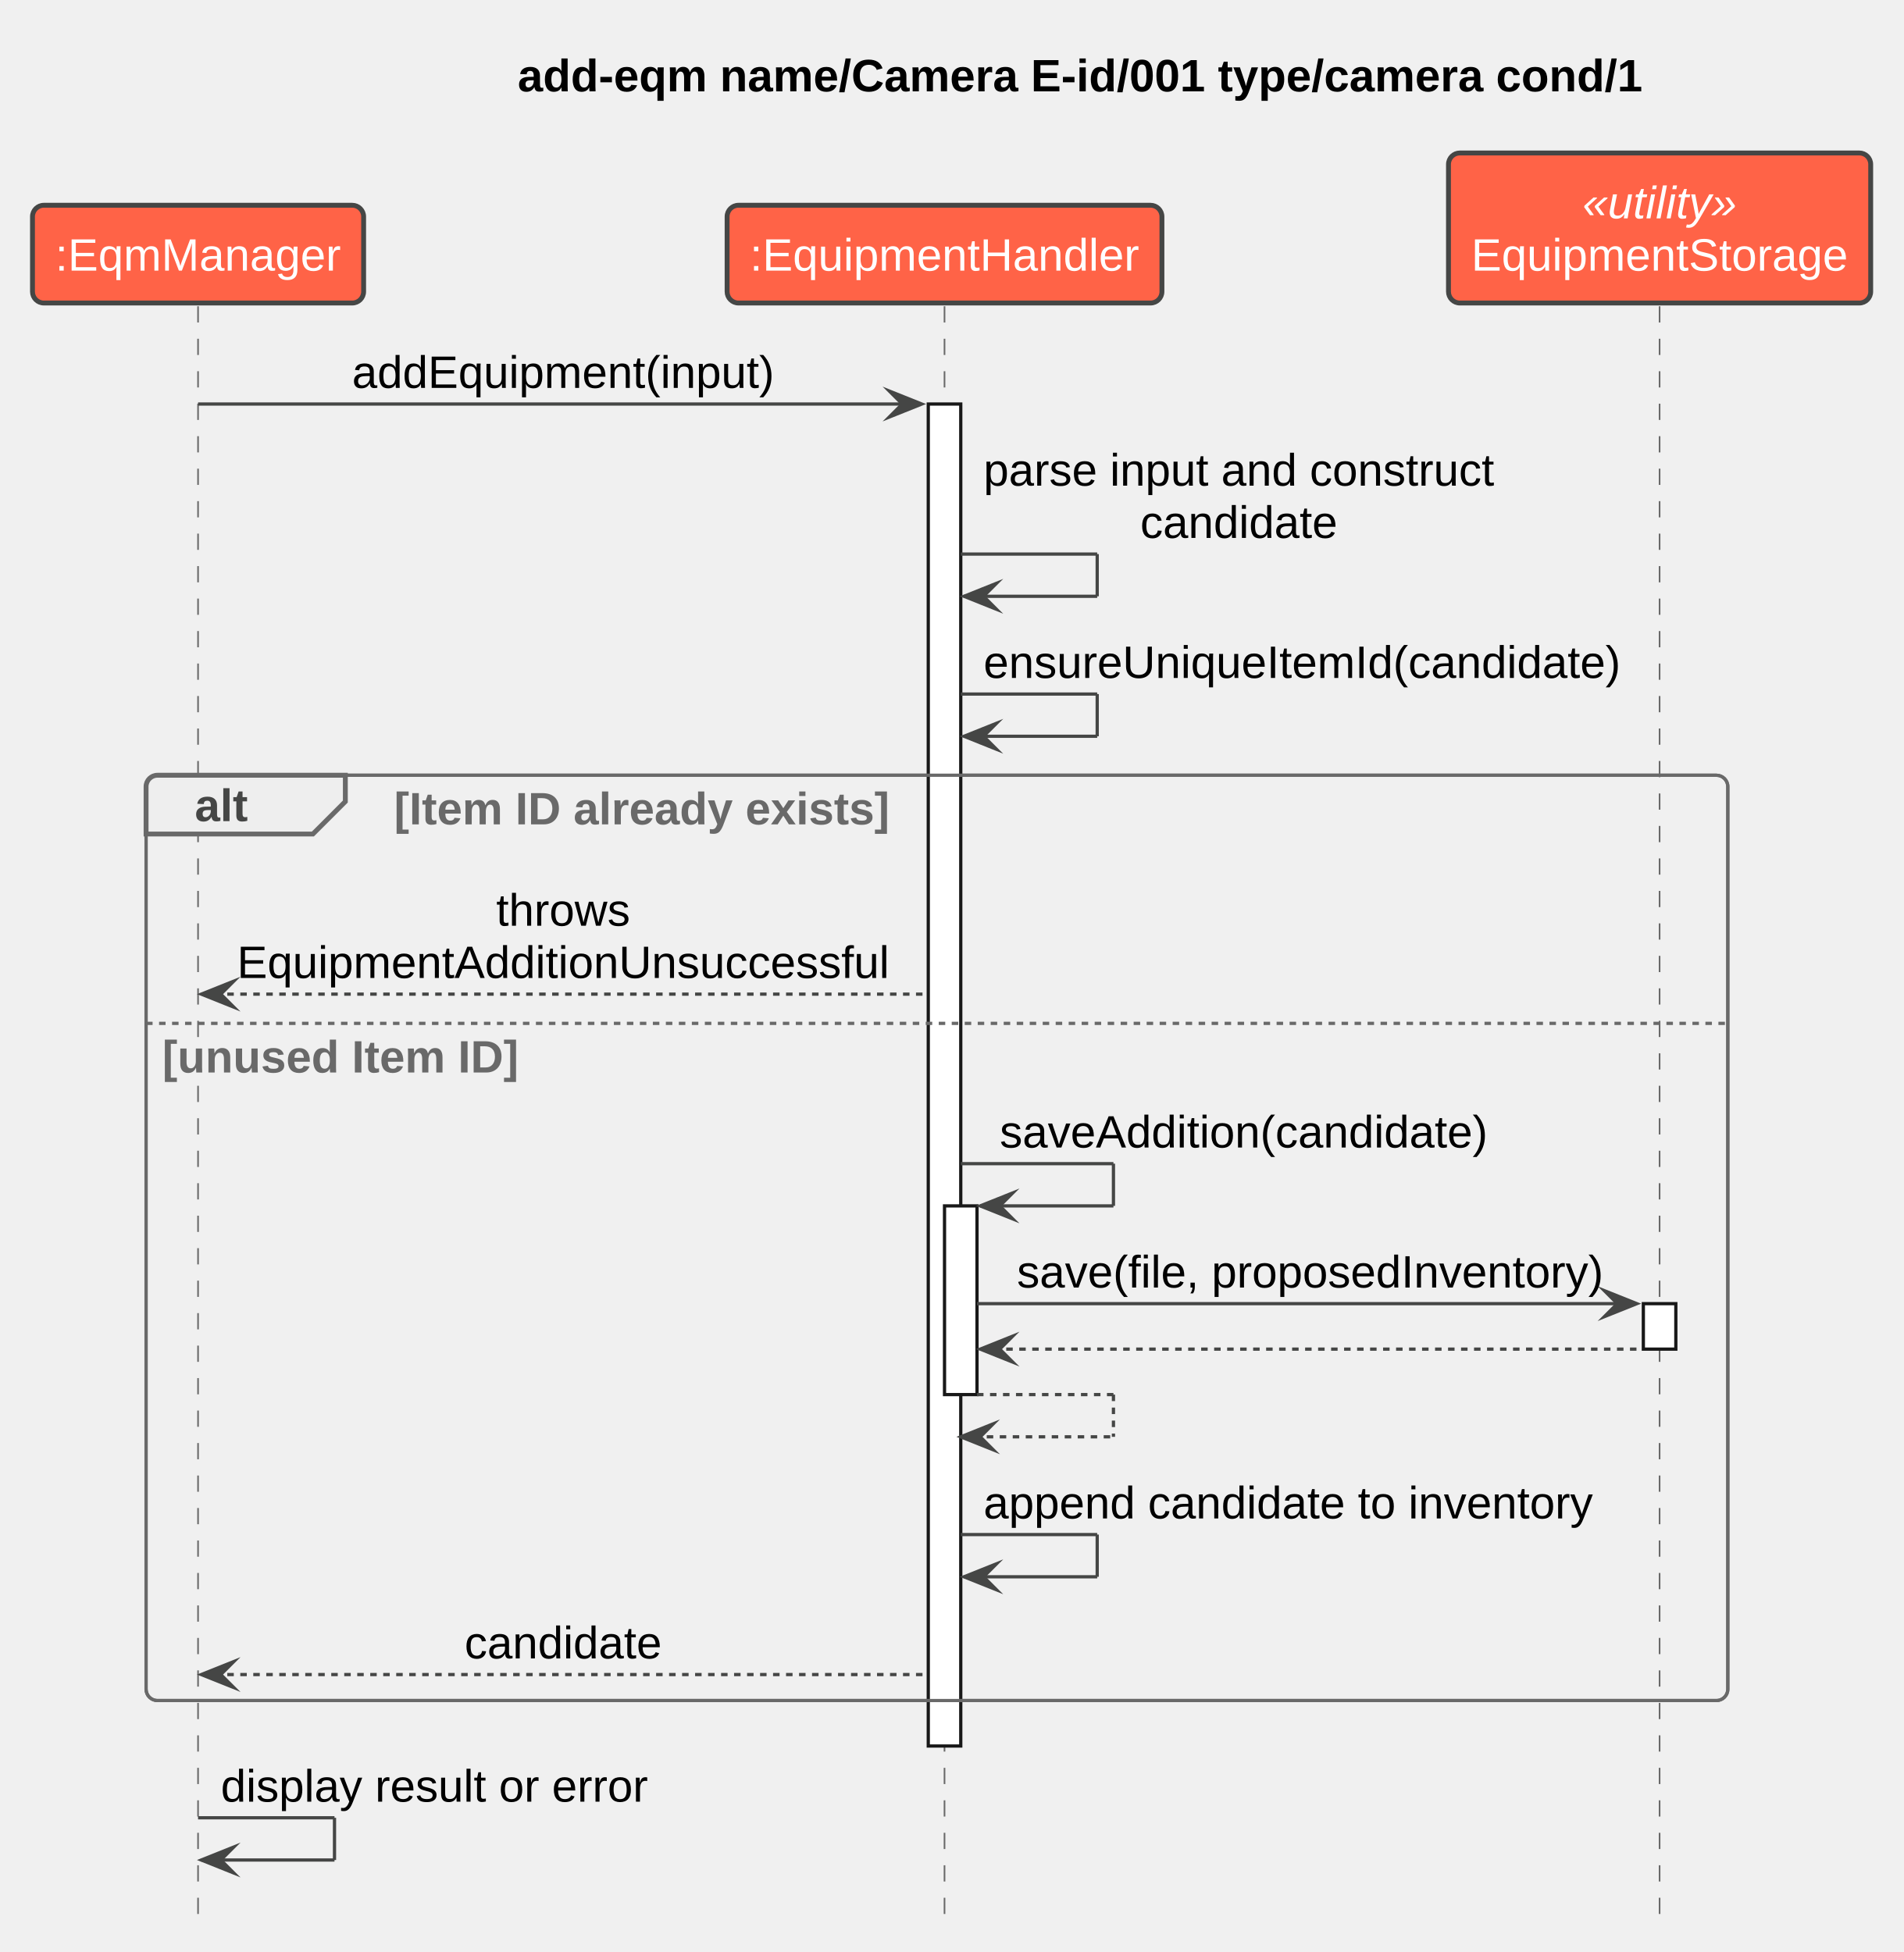
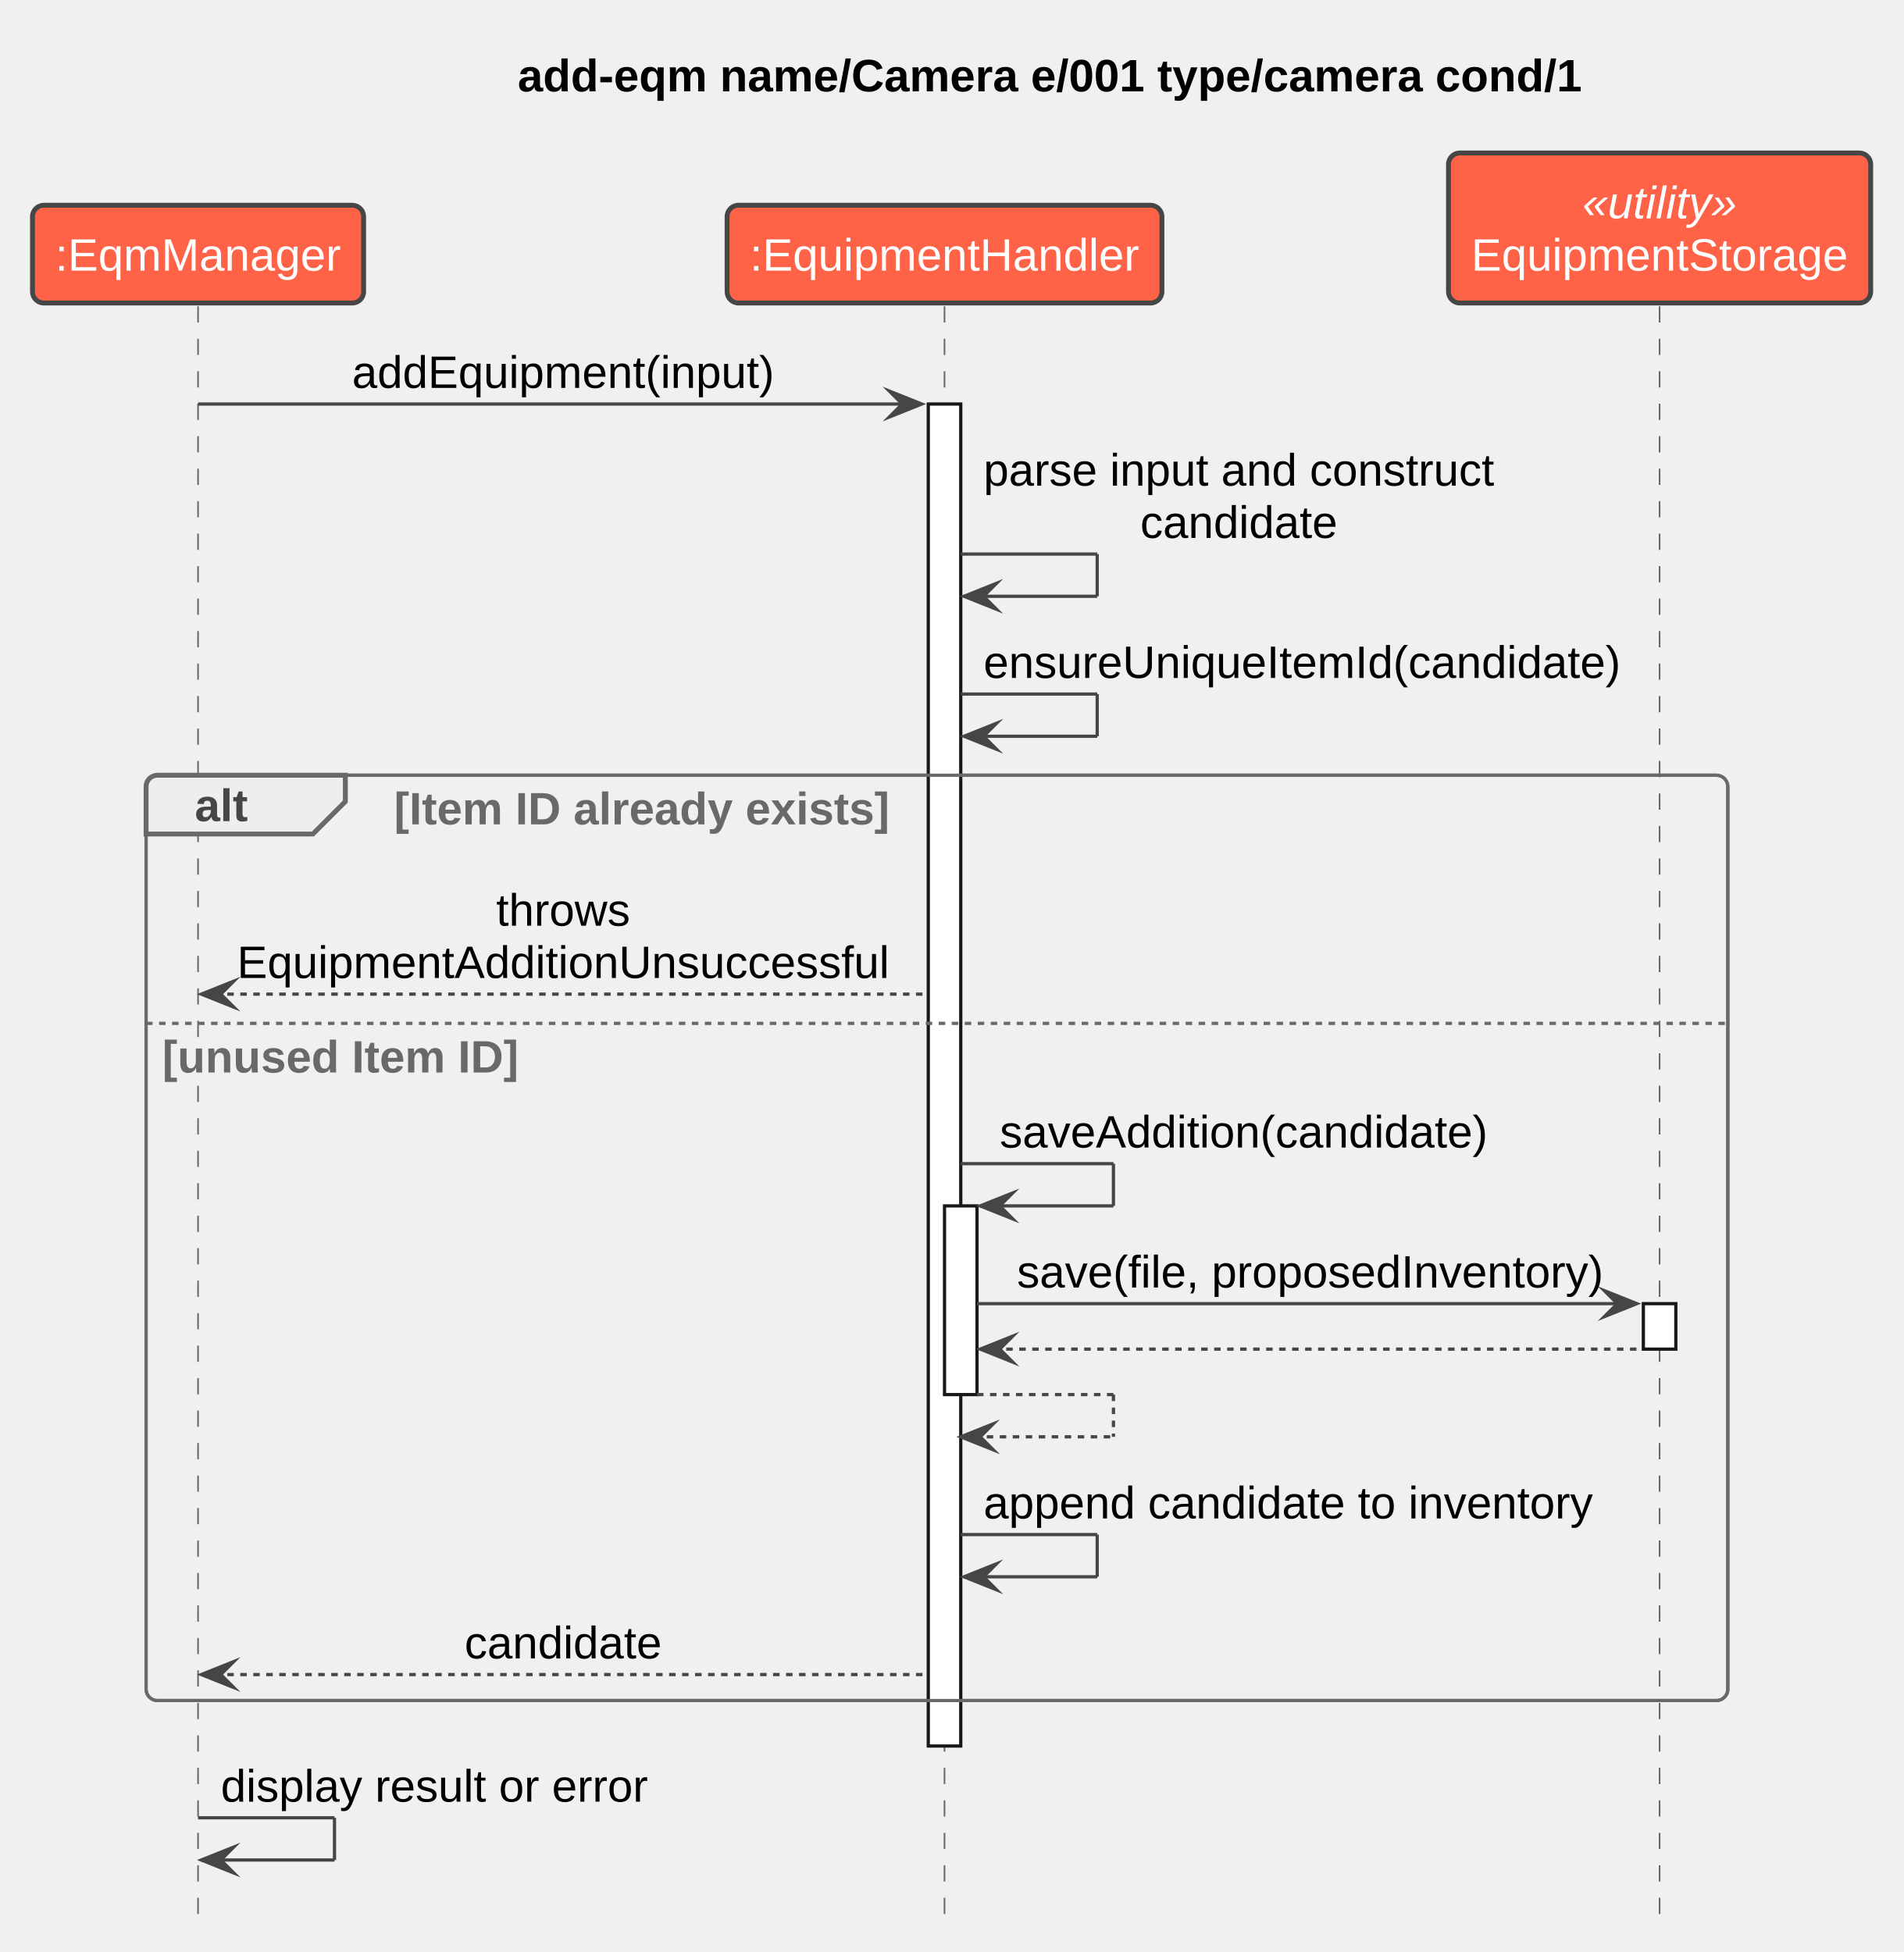
<svg xmlns="http://www.w3.org/2000/svg" version="1.1" data-diagram-type="SEQUENCE" style="width:586px;height:601px;background:#FFFFFF;" width="586px" height="601px" viewBox="0 0 586 601" zoomAndPan="magnify" preserveAspectRatio="none" contentStyleType="text/css">
  <defs />
  <g font-family="sans-serif" lengthAdjust="spacing">
    <g class="title" data-source-line="6">
-       <text x="159.363" y="28.132" fill="#000" font-size="14" textLength="266.116" font-weight="700" font-family="Arial">add-eqm name/Camera E-id/001 type/camera cond/1</text>
+       <text x="159.363" y="28.132" fill="#000" font-size="14" textLength="266.116" font-weight="700" font-family="Arial">add-eqm name/Camera e/001 type/camera cond/1</text>
    </g>
    <rect x="44.965" y="238.69" width="486.895" height="284.888" fill="none" style="stroke:#696969;stroke-width:1;" rx="3.5" ry="3.5" />
    <g class="participant-lifeline" data-qualified-name="Manager" data-entity-uid="part1" id="part1-lifeline" data-source-line="8">
      <g>
        <rect x="57.465" y="94.296" width="8" height="496.381" fill="#000" fill-opacity="0" />
        <line x1="60.965" y1="94.296" x2="60.965" y2="590.677" style="stroke:#696969;stroke-width:0.5;stroke-dasharray:5,5;" />
      </g>
    </g>
    <g class="participant-lifeline" data-qualified-name="Handler" data-entity-uid="part2" id="part2-lifeline" data-source-line="9">
      <g>
        <rect x="287.244" y="94.296" width="8" height="496.381" fill="#000" fill-opacity="0" />
        <line x1="290.744" y1="94.296" x2="290.744" y2="590.677" style="stroke:#696969;stroke-width:0.5;stroke-dasharray:5,5;" />
      </g>
    </g>
    <g>
      <rect x="285.744" y="124.395" width="10" height="413.184" fill="#FFF" style="stroke:#181818;stroke-width:1;" />
    </g>
    <g>
      <rect x="290.744" y="371.282" width="10" height="58.099" fill="#FFF" style="stroke:#181818;stroke-width:1;" />
    </g>
    <g class="participant-lifeline" data-qualified-name="Storage" data-entity-uid="part3" id="part3-lifeline" data-source-line="10">
      <g>
        <rect x="507.36" y="94.296" width="8" height="496.381" fill="#000" fill-opacity="0" />
        <line x1="510.86" y1="94.296" x2="510.86" y2="590.677" style="stroke:#696969;stroke-width:0.5;stroke-dasharray:5,5;" />
      </g>
    </g>
    <g>
      <rect x="505.86" y="401.381" width="10" height="14" fill="#FFF" style="stroke:#181818;stroke-width:1;" />
    </g>
    <g class="participant participant-head" data-qualified-name="Manager" data-entity-uid="part1" id="part1-head" data-source-line="8">
      <rect x="10" y="63.197" width="101.931" height="30.099" fill="#FF6347" style="stroke:#454645;stroke-width:1.5;" rx="3.5" ry="3.5" />
      <text x="17" y="83.329" fill="#FFF" font-size="14" textLength="87.931" font-family="Arial">:EqmManager</text>
    </g>
    <g class="participant participant-head" data-qualified-name="Handler" data-entity-uid="part2" id="part2-head" data-source-line="9">
      <rect x="223.82" y="63.197" width="133.848" height="30.099" fill="#FF6347" style="stroke:#454645;stroke-width:1.5;" rx="3.5" ry="3.5" />
      <text x="230.82" y="83.329" fill="#FFF" font-size="14" textLength="119.848" font-family="Arial">:EquipmentHandler</text>
    </g>
    <g class="participant participant-head" data-qualified-name="Storage" data-entity-uid="part3" id="part3-head" data-source-line="10">
      <rect x="445.877" y="47.099" width="129.965" height="46.197" fill="#FF6347" style="stroke:#454645;stroke-width:1.5;" rx="3.5" ry="3.5" />
      <text x="487.125" y="67.23" fill="#FFF" font-size="14" textLength="47.469" font-style="italic" font-family="Arial">«utility»</text>
      <text x="452.877" y="83.329" fill="#FFF" font-size="14" textLength="115.965" font-family="Arial">EquipmentStorage</text>
    </g>
    <g class="message" data-entity-1="part1" data-entity-2="part2" id="msg1" data-source-line="12">
      <polygon points="273.744,120.395,283.744,124.395,273.744,128.395,277.744,124.395" fill="#454645" style="stroke:#454645;stroke-width:1;stroke-linejoin:miter;stroke-miterlimit:10;" />
      <line x1="60.965" y1="124.395" x2="279.744" y2="124.395" style="stroke:#454645;stroke-width:1;" />
      <text x="108.369" y="119.428" fill="#000" font-size="14" textLength="129.972" font-family="Arial">addEquipment(input)</text>
    </g>
    <g class="message" data-entity-1="part2" data-entity-2="part2" id="msg2" data-source-line="14">
      <line x1="295.744" y1="170.592" x2="337.744" y2="170.592" style="stroke:#454645;stroke-width:1;" />
      <line x1="337.744" y1="170.592" x2="337.744" y2="183.592" style="stroke:#454645;stroke-width:1;" />
      <line x1="296.744" y1="183.592" x2="337.744" y2="183.592" style="stroke:#454645;stroke-width:1;" />
      <polygon points="306.744,179.592,296.744,183.592,306.744,187.592,302.744,183.592" fill="#454645" style="stroke:#454645;stroke-width:1;stroke-linejoin:miter;stroke-miterlimit:10;" />
      <text x="302.744" y="149.526" fill="#000" font-size="14" textLength="35.021" font-family="Arial">parse</text>
      <text x="337.764" y="149.526" fill="#000" font-size="14" font-family="Arial"> </text>
      <text x="341.654" y="149.526" fill="#000" font-size="14" textLength="30.358" font-family="Arial">input</text>
      <text x="372.012" y="149.526" fill="#000" font-size="14" font-family="Arial"> </text>
      <text x="375.902" y="149.526" fill="#000" font-size="14" textLength="23.358" font-family="Arial">and</text>
      <text x="399.26" y="149.526" fill="#000" font-size="14" font-family="Arial"> </text>
      <text x="403.15" y="149.526" fill="#000" font-size="14" textLength="56.8" font-family="Arial">construct</text>
      <text x="350.988" y="165.625" fill="#000" font-size="14" textLength="60.717" font-family="Arial">candidate</text>
    </g>
    <g class="message" data-entity-1="part2" data-entity-2="part2" id="msg3" data-source-line="15">
      <line x1="295.744" y1="213.69" x2="337.744" y2="213.69" style="stroke:#454645;stroke-width:1;" />
      <line x1="337.744" y1="213.69" x2="337.744" y2="226.69" style="stroke:#454645;stroke-width:1;" />
      <line x1="296.744" y1="226.69" x2="337.744" y2="226.69" style="stroke:#454645;stroke-width:1;" />
      <polygon points="306.744,222.69,296.744,226.69,306.744,230.69,302.744,226.69" fill="#454645" style="stroke:#454645;stroke-width:1;stroke-linejoin:miter;stroke-miterlimit:10;" />
      <text x="302.744" y="208.724" fill="#000" font-size="14" textLength="196.116" font-family="Arial">ensureUniqueItemId(candidate)</text>
    </g>
    <path d="M48.465,238.69 L106.303,238.69 L106.303,246.789 L96.303,256.789 L44.965,256.789 L44.965,242.19 A3.5,3.5 0 0 1 48.465,238.69" style="stroke:#696969;stroke-width:1.5;" fill="#EEE" />
    <rect x="44.965" y="238.69" width="486.895" height="284.888" fill="none" style="stroke:#696969;stroke-width:1;" rx="3.5" ry="3.5" />
    <text x="59.965" y="252.822" fill="#454645" font-size="14" textLength="16.338" font-weight="700" font-family="Arial">alt</text>
    <text x="121.303" y="253.822" fill="#696969" font-size="14" textLength="152.51" font-weight="700" font-family="Arial">[Item ID already exists]</text>
    <g class="message" data-entity-1="part2" data-entity-2="part1" id="msg4" data-source-line="17">
      <polygon points="71.965,302.085,61.965,306.085,71.965,310.085,67.965,306.085" fill="#454645" style="stroke:#454645;stroke-width:1;stroke-linejoin:miter;stroke-miterlimit:10;" />
      <line x1="65.965" y1="306.085" x2="284.744" y2="306.085" style="stroke:#454645;stroke-width:1;stroke-dasharray:2,2;" />
      <text x="152.737" y="285.02" fill="#000" font-size="14" textLength="41.234" font-family="Arial">throws</text>
      <text x="72.965" y="301.118" fill="#000" font-size="14" textLength="200.778" font-family="Arial">EquipmentAdditionUnsuccessful</text>
    </g>
    <line x1="44.965" y1="315.085" x2="531.86" y2="315.085" style="stroke:#696969;stroke-width:1;stroke-dasharray:2,2;" />
    <text x="49.965" y="330.217" fill="#696969" font-size="14" textLength="109.669" font-weight="700" font-family="Arial">[unused Item ID]</text>
    <g class="message" data-entity-1="part2" data-entity-2="part2" id="msg5" data-source-line="19">
      <line x1="295.744" y1="358.282" x2="342.744" y2="358.282" style="stroke:#454645;stroke-width:1;" />
      <line x1="342.744" y1="358.282" x2="342.744" y2="371.282" style="stroke:#454645;stroke-width:1;" />
      <line x1="301.744" y1="371.282" x2="342.744" y2="371.282" style="stroke:#454645;stroke-width:1;" />
      <polygon points="311.744,367.282,301.744,371.282,311.744,375.282,307.744,371.282" fill="#454645" style="stroke:#454645;stroke-width:1;stroke-linejoin:miter;stroke-miterlimit:10;" />
      <text x="307.744" y="353.315" fill="#000" font-size="14" textLength="150.206" font-family="Arial">saveAddition(candidate)</text>
    </g>
    <g class="message" data-entity-1="part2" data-entity-2="part3" id="msg6" data-source-line="21">
      <polygon points="493.86,397.381,503.86,401.381,493.86,405.381,497.86,401.381" fill="#454645" style="stroke:#454645;stroke-width:1;stroke-linejoin:miter;stroke-miterlimit:10;" />
      <line x1="300.744" y1="401.381" x2="499.86" y2="401.381" style="stroke:#454645;stroke-width:1;" />
      <text x="313.033" y="396.414" fill="#000" font-size="14" textLength="56.021" font-family="Arial">save(file,</text>
      <text x="369.054" y="396.414" fill="#000" font-size="14" font-family="Arial"> </text>
      <text x="372.943" y="396.414" fill="#000" font-size="14" textLength="120.627" font-family="Arial">proposedInventory)</text>
    </g>
    <g class="message" data-entity-1="part3" data-entity-2="part2" id="msg7" data-source-line="23">
      <polygon points="311.744,411.381,301.744,415.381,311.744,419.381,307.744,415.381" fill="#454645" style="stroke:#454645;stroke-width:1;stroke-linejoin:miter;stroke-miterlimit:10;" />
      <line x1="305.744" y1="415.381" x2="504.86" y2="415.381" style="stroke:#454645;stroke-width:1;stroke-dasharray:2,2;" />
    </g>
    <g class="message" data-entity-1="part2" data-entity-2="part2" id="msg8" data-source-line="25">
      <line x1="300.744" y1="429.381" x2="342.744" y2="429.381" style="stroke:#454645;stroke-width:1;stroke-dasharray:2,2;" />
      <line x1="342.744" y1="429.381" x2="342.744" y2="442.381" style="stroke:#454645;stroke-width:1;stroke-dasharray:2,2;" />
      <line x1="295.744" y1="442.381" x2="342.744" y2="442.381" style="stroke:#454645;stroke-width:1;stroke-dasharray:2,2;" />
      <polygon points="305.744,438.381,295.744,442.381,305.744,446.381,301.744,442.381" fill="#454645" style="stroke:#454645;stroke-width:1;stroke-linejoin:miter;stroke-miterlimit:10;" />
    </g>
    <g class="message" data-entity-1="part2" data-entity-2="part2" id="msg9" data-source-line="27">
      <line x1="295.744" y1="472.479" x2="337.744" y2="472.479" style="stroke:#454645;stroke-width:1;" />
      <line x1="337.744" y1="472.479" x2="337.744" y2="485.479" style="stroke:#454645;stroke-width:1;" />
      <line x1="296.744" y1="485.479" x2="337.744" y2="485.479" style="stroke:#454645;stroke-width:1;" />
      <polygon points="306.744,481.479,296.744,485.479,306.744,489.479,302.744,485.479" fill="#454645" style="stroke:#454645;stroke-width:1;stroke-linejoin:miter;stroke-miterlimit:10;" />
      <text x="302.744" y="467.513" fill="#000" font-size="14" textLength="46.717" font-family="Arial">append</text>
      <text x="349.46" y="467.513" fill="#000" font-size="14" font-family="Arial"> </text>
      <text x="353.35" y="467.513" fill="#000" font-size="14" textLength="60.717" font-family="Arial">candidate</text>
      <text x="414.067" y="467.513" fill="#000" font-size="14" font-family="Arial"> </text>
      <text x="417.957" y="467.513" fill="#000" font-size="14" textLength="11.676" font-family="Arial">to</text>
      <text x="429.632" y="467.513" fill="#000" font-size="14" font-family="Arial"> </text>
      <text x="433.522" y="467.513" fill="#000" font-size="14" textLength="56.807" font-family="Arial">inventory</text>
    </g>
    <g class="message" data-entity-1="part2" data-entity-2="part1" id="msg10" data-source-line="28">
      <polygon points="71.965,511.578,61.965,515.578,71.965,519.578,67.965,515.578" fill="#454645" style="stroke:#454645;stroke-width:1;stroke-linejoin:miter;stroke-miterlimit:10;" />
      <line x1="65.965" y1="515.578" x2="284.744" y2="515.578" style="stroke:#454645;stroke-width:1;stroke-dasharray:2,2;" />
      <text x="142.996" y="510.611" fill="#000" font-size="14" textLength="60.717" font-family="Arial">candidate</text>
    </g>
    <g class="message" data-entity-1="part1" data-entity-2="part1" id="msg11" data-source-line="31">
      <line x1="60.965" y1="559.677" x2="102.965" y2="559.677" style="stroke:#454645;stroke-width:1;" />
      <line x1="102.965" y1="559.677" x2="102.965" y2="572.677" style="stroke:#454645;stroke-width:1;" />
      <line x1="61.965" y1="572.677" x2="102.965" y2="572.677" style="stroke:#454645;stroke-width:1;" />
      <polygon points="71.965,568.677,61.965,572.677,71.965,576.677,67.965,572.677" fill="#454645" style="stroke:#454645;stroke-width:1;stroke-linejoin:miter;stroke-miterlimit:10;" />
      <text x="67.965" y="554.71" fill="#000" font-size="14" textLength="43.579" font-family="Arial">display</text>
      <text x="111.544" y="554.71" fill="#000" font-size="14" font-family="Arial"> </text>
      <text x="115.434" y="554.71" fill="#000" font-size="14" textLength="34.234" font-family="Arial">result</text>
      <text x="149.668" y="554.71" fill="#000" font-size="14" font-family="Arial"> </text>
      <text x="153.558" y="554.71" fill="#000" font-size="14" textLength="12.448" font-family="Arial">or</text>
      <text x="166.006" y="554.71" fill="#000" font-size="14" font-family="Arial"> </text>
      <text x="169.896" y="554.71" fill="#000" font-size="14" textLength="29.559" font-family="Arial">error</text>
    </g>
  </g>
</svg>
